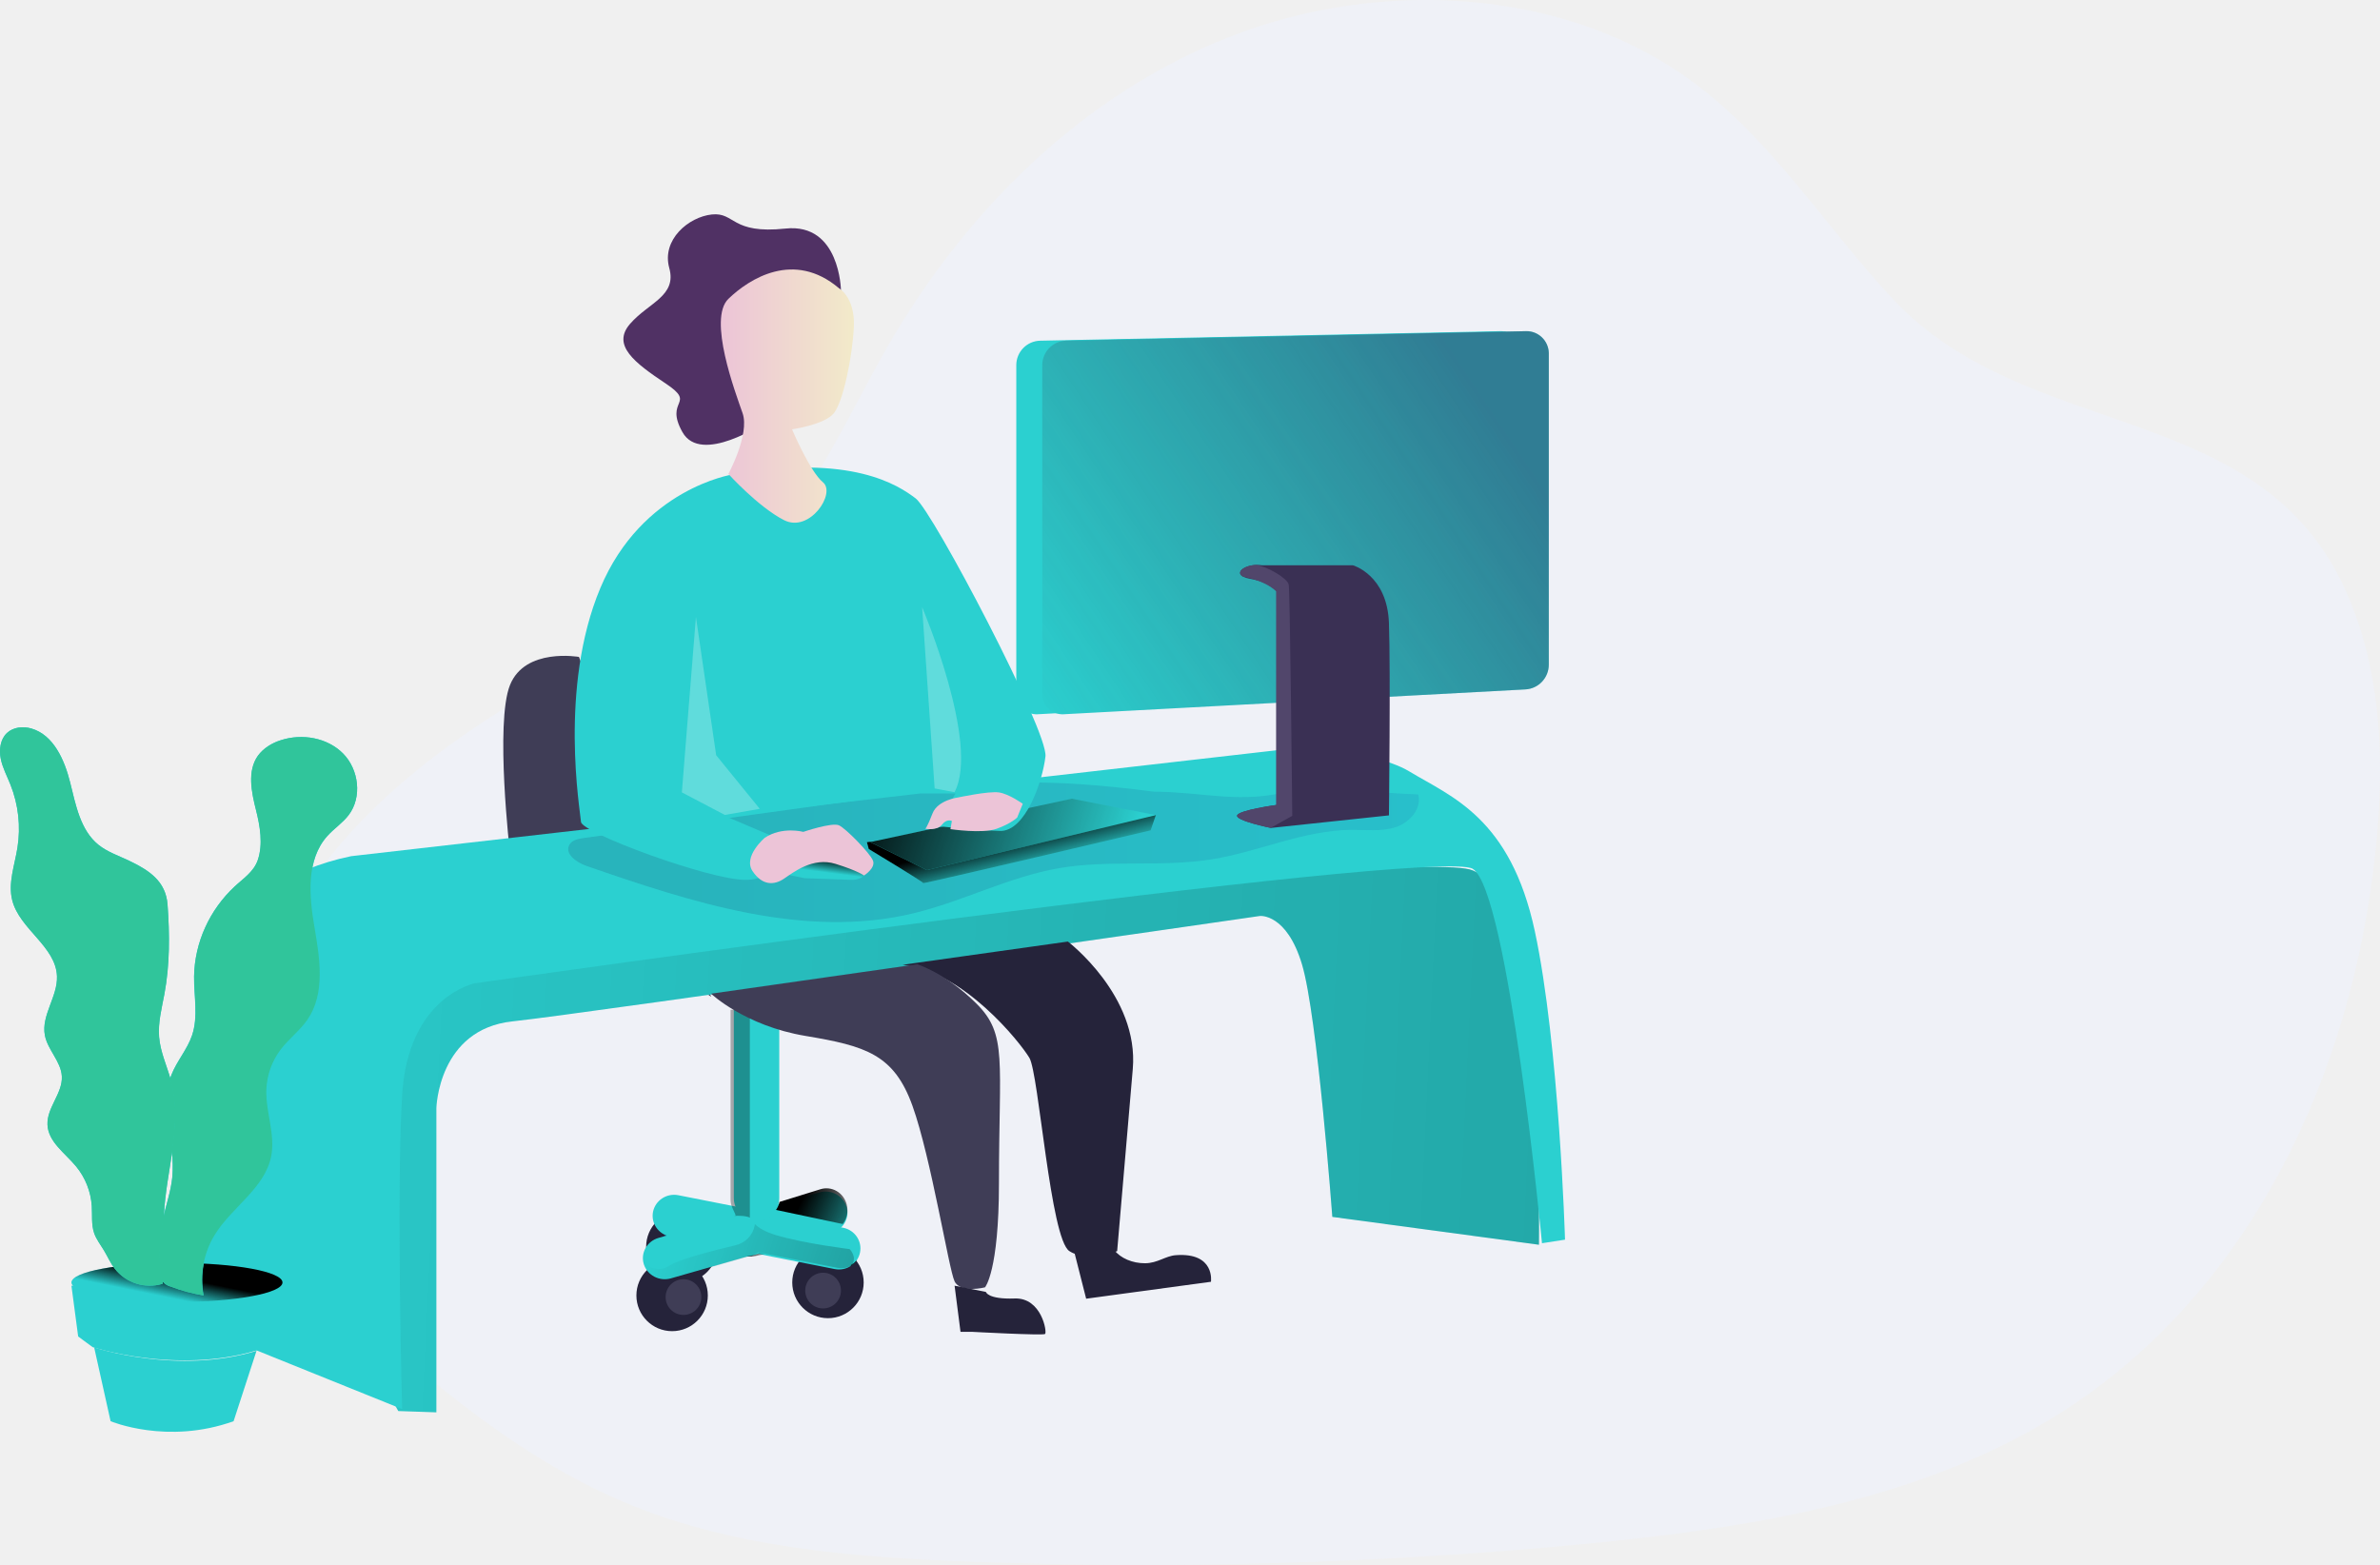
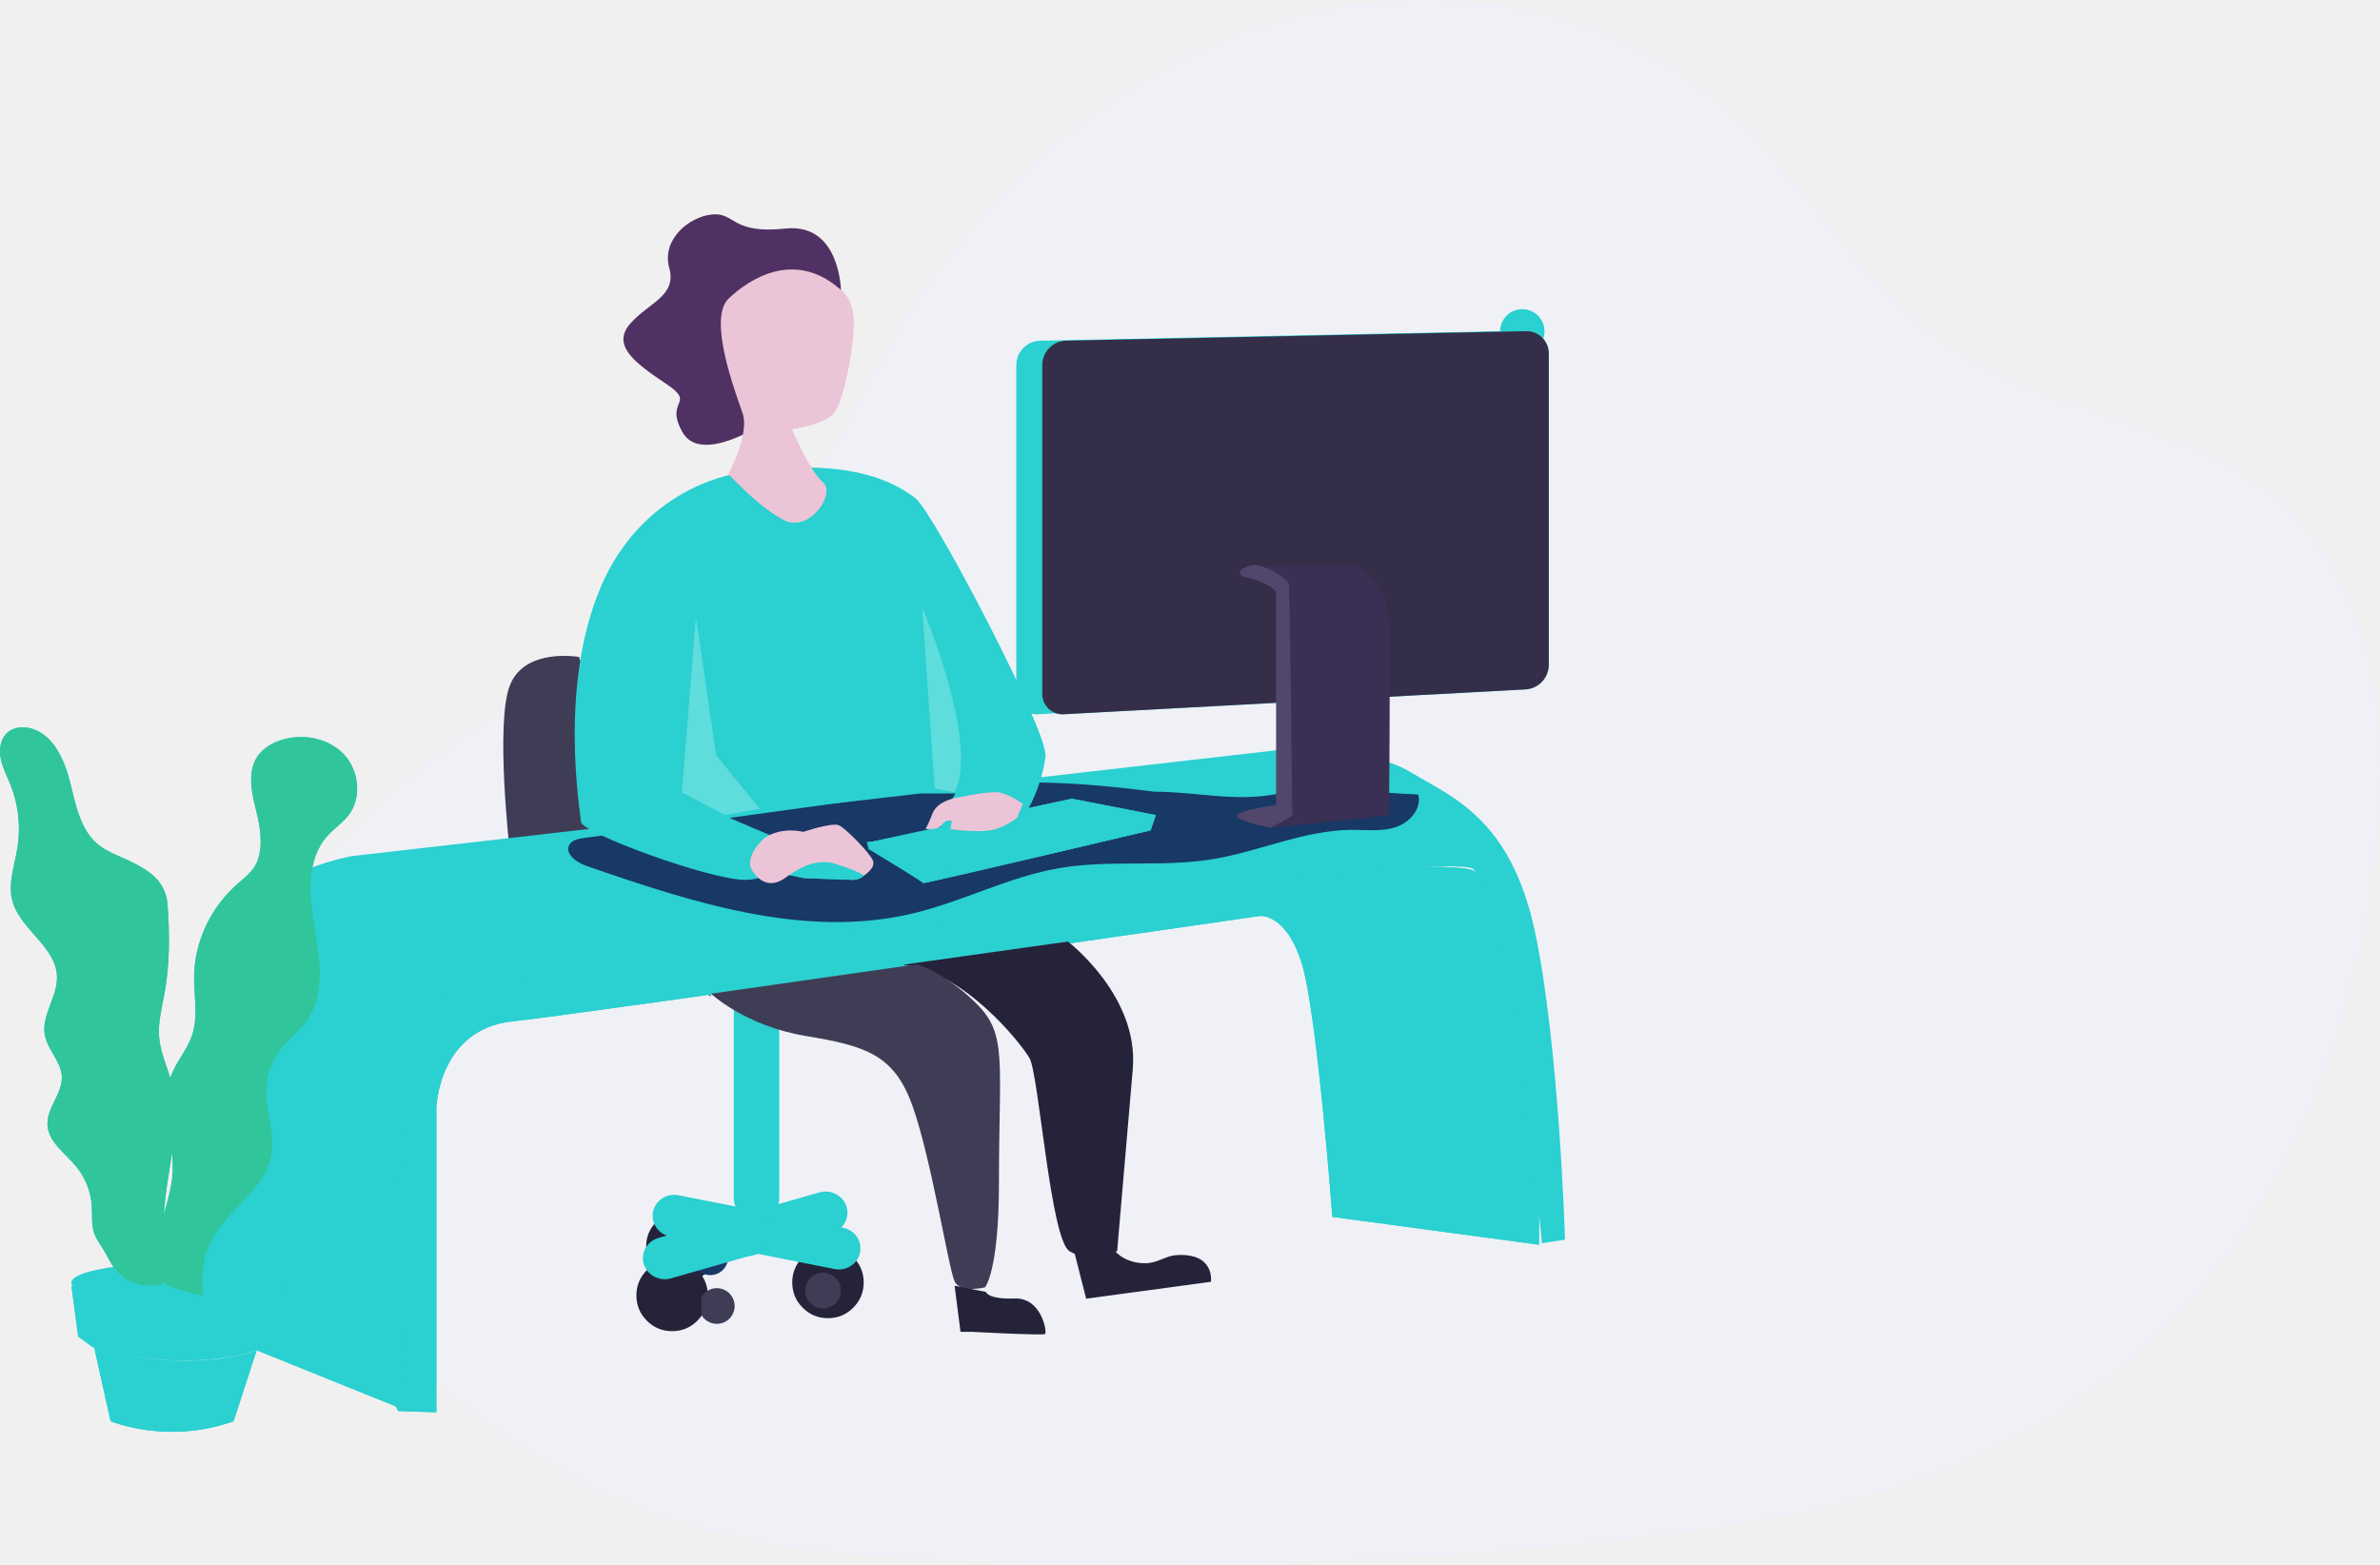
- <svg xmlns="http://www.w3.org/2000/svg" xmlns:xlink="http://www.w3.org/1999/xlink" width="733" height="482">
-   <style>.G{fill:#2bd0d0}.H{fill:#25233a}.I{fill:#3f3d56}</style>
+ <svg xmlns="http://www.w3.org/2000/svg" id="body_1" width="733" height="482">
  <defs>
-     <linearGradient id="A" x1="0%" x2="100%" y1="50%" y2="50%">
-       <stop offset="0%" stop-color="#183866" />
-       <stop offset="100%" stop-color="#1a7fc1" />
+     <linearGradient transform="matrix(1 0 0 1 0 0)" id="1" x1="0" y1="50" x2="100" y2="50">
+       <stop stop-color="#183866" offset="0%" />
+       <stop stop-color="#1A7FC1" offset="100%" />
    </linearGradient>
-     <linearGradient id="B" x1="-.13%" x2="100%" y1="50.057%" y2="50.057%">
-       <stop offset="0%" />
-       <stop offset="99%" stop-opacity="0" />
+     <linearGradient transform="matrix(1 0 0 1 0 0)" id="216" x1="14.169" y1="-41.335" x2="114.168" y2="-41.335">
+       <stop stop-color="#183866" offset="0%" />
+       <stop stop-color="#1A7FC1" offset="100%" />
    </linearGradient>
-     <linearGradient id="C" x1="176.072%" x2="310.393%" y1="-566.037%" y2="-534.629%">
-       <stop offset="0%" />
-       <stop offset="99%" stop-opacity="0" />
+     <linearGradient transform="matrix(1 0 0 1 0 0)" id="452" x1="-0.04" y1="49.993" x2="99.996" y2="49.993">
+       <stop stop-color="#ECC4D7" offset="0%" />
+       <stop stop-color="#F2EAC9" offset="100%" />
    </linearGradient>
-     <linearGradient id="D" x1="58.928%" x2="52.269%" y1="-257.998%" y2="-277.344%">
-       <stop offset="0%" />
-       <stop offset="99%" stop-opacity="0" />
+     <linearGradient transform="matrix(1 0 0 1 0 0)" id="684" x1="99.032" y1="-163.287" x2="199.03" y2="-163.287">
+       <stop stop-color="#ECC4D7" offset="0%" />
+       <stop stop-color="#F2EAC9" offset="100%" />
    </linearGradient>
-     <linearGradient id="E" x1="156.099%" x2="8.109%" y1="-63.273%" y2="-76.114%">
-       <stop offset="0%" />
-       <stop offset="99%" stop-opacity="0" />
+     <linearGradient transform="matrix(1 0 0 1 0 0)" id="921" x1="124.306" y1="-84.564" x2="224.306" y2="-84.564">
+       <stop stop-color="#ECC4D7" offset="0%" />
+       <stop stop-color="#F2EAC9" offset="100%" />
    </linearGradient>
-     <linearGradient id="F" x1="2361.044%" x2="2162.651%" y1="-16584.906%" y2="-16647.547%">
-       <stop offset="0%" />
-       <stop offset="99%" stop-opacity="0" />
+     <linearGradient transform="matrix(1 0 0 1 0 0)" id="1158" x1="128.89" y1="100.36" x2="24.06" y2="153.095">
+       <stop stop-color="#362958" offset="0%" />
+       <stop stop-color="#34313D" offset="100%" />
    </linearGradient>
-     <linearGradient id="G" x1="241.391%" x2="133.142%" y1="-426.052%" y2="-412.195%">
-       <stop offset="0%" />
-       <stop offset="99%" stop-opacity="0" />
-     </linearGradient>
-     <linearGradient id="H" x1="106.85%" x2="-35.821%" y1="22.502%" y2="19.27%">
-       <stop offset="0%" />
-       <stop offset="100%" stop-opacity="0" />
-     </linearGradient>
-     <linearGradient id="I" x1="14.169%" x2="114.168%" y1="-41.335%" y2="-41.335%">
-       <stop offset="0%" stop-color="#183866" />
-       <stop offset="100%" stop-color="#1a7fc1" />
-     </linearGradient>
-     <linearGradient id="J" x1="40.386%" x2="71.43%" y1="39.515%" y2="67.977%">
-       <stop offset="0%" />
-       <stop offset="99%" stop-opacity="0" />
-     </linearGradient>
-     <linearGradient id="K" x1="-12.531%" x2="93.689%" y1="44.923%" y2="53.42%">
-       <stop offset="0%" />
-       <stop offset="99%" stop-opacity="0" />
-     </linearGradient>
-     <linearGradient id="L" x1="53.702%" x2="43.721%" y1="42.271%" y2="80.595%">
-       <stop offset="0%" />
-       <stop offset="99%" stop-opacity="0" />
-     </linearGradient>
-     <linearGradient id="M" x1="190.926%" x2="102.154%" y1="-333.246%" y2="-335.028%">
-       <stop offset="0%" />
-       <stop offset="99%" stop-opacity="0" />
-     </linearGradient>
-     <linearGradient id="N" x1="168.578%" x2="111.53%" y1="-126.252%" y2="-126.942%">
-       <stop offset="0%" />
-       <stop offset="99%" stop-opacity="0" />
-     </linearGradient>
-     <linearGradient id="O" x1="56.989%" x2="28.128%" y1="43.618%" y2="69.958%">
-       <stop offset="0%" />
-       <stop offset="99%" stop-opacity="0" />
-     </linearGradient>
-     <linearGradient id="P" x1="58.095%" x2="57.212%" y1="-1473.571%" y2="-1370.204%">
-       <stop offset="0%" />
-       <stop offset="99%" stop-opacity="0" />
-     </linearGradient>
-     <linearGradient id="Q" x1="-.04%" x2="99.996%" y1="49.993%" y2="49.993%">
-       <stop offset="0%" stop-color="#ecc4d7" />
-       <stop offset="42%" stop-color="#efd4d1" />
-       <stop offset="100%" stop-color="#f2eac9" />
-     </linearGradient>
-     <linearGradient id="R" x1="99.032%" x2="199.03%" y1="-163.287%" y2="-163.287%">
-       <stop offset="0%" stop-color="#ecc4d7" />
-       <stop offset="42%" stop-color="#efd4d1" />
-       <stop offset="100%" stop-color="#f2eac9" />
-     </linearGradient>
-     <linearGradient id="S" x1="124.306%" x2="224.306%" y1="-84.564%" y2="-84.564%">
-       <stop offset="0%" stop-color="#ecc4d7" />
-       <stop offset="42%" stop-color="#efd4d1" />
-       <stop offset="100%" stop-color="#f2eac9" />
-     </linearGradient>
-     <linearGradient id="T" x1="128.89%" x2="24.06%" y1="100.36%" y2="153.095%">
-       <stop offset="0%" stop-color="#362958" stop-opacity=".501" />
-       <stop offset="100%" stop-color="#34313d" stop-opacity="0" />
-     </linearGradient>
-     <linearGradient id="U" x1="3990.942%" x2="3874.36%" y1="-34225.187%" y2="-34268.317%">
-       <stop offset="0%" />
-       <stop offset="99%" stop-opacity="0" />
-     </linearGradient>
-     <path id="V" d="M122.664 434.601l11.73.399v-93.745s.59-24.241 23.452-26.673 230.196-32.466 230.196-32.466 8.218-.87 12.951 14.901 9.34 77.787 9.34 77.787l63.64 8.577s1.68-109.55-21.302-115.595-323.522 24.76-323.522 24.76-22.29 116.352-6.485 142.055z" />
-     <path id="W" d="M267 259.38l.57 2.114s16.881 10.173 16.775 10.501 70.024-16.24 70.024-16.24L356 251l-89 8.38z" />
-     <path id="X" d="M247.832 270.484l14.457.512s3.672.228 4.62-2.717-5.89-9.16-6.622-9.277-19.76 5.22-17.017 10.556l4.562.926z" />
-     <path id="Y" d="M79 416.056l-7.058 21.677c-20.473 7.351-37.88 0-37.88 0L29 415s25.535 8.56 50 1.056z" />
-     <path id="Z" d="M87 396l-2.284 16.943-5.786 3.008c-24.648 7.42-50.415-1.038-50.415-1.038l-4.443-3.283L22 396h65z" />
-     <path id="a" d="M469.804 212.337l-142.25 7.655c-3.44.177-6.372-2.478-6.554-5.934V112.473c-.004-4.102 3.26-7.452 7.342-7.535l141.68-2.937c3.777-.07 6.898 2.943 6.978 6.738v95.977c-.005 4.057-3.164 7.403-7.196 7.621z" />
-     <path id="b" d="M268 259.364L330.107 246 356 251.054 285.442 268z" />
  </defs>
-   <path fill="#eff1f7" d="M583.08 92.214c-20.973-22.385-37.208-49.107-62.275-67.375-39.374-28.754-96.041-31.558-142.08-13.494s-81.905 54.474-105.544 95.703c-12.435 21.692-22.202 45.354-40.423 63.08-15.403 14.976-35.648 24.531-54.843 34.938-30.948 16.733-60.752 36.952-80.78 64.695s-28.98 64.18-16.178 95.446c8.633 21.097 26.022 37.883 43.836 53.081 20.964 17.869 43.496 34.601 69.5 45.248 32.555 13.246 68.694 16.094 104.134 17.442 62.828 2.38 125.757.601 188.319-5.323 51.23-4.844 104.011-13.113 146.874-39.88 60.043-37.484 91-106.163 97.97-173.51 2.836-26.936 2.118-54.928-8.964-79.92-26.504-59.78-98.017-45.798-139.547-90.131z" />
-   <path d="M178.317 202.334s-16.6-2.947-21.25 8.669 0 51.733 0 51.733L219 307l-40.683-104.666z" class="I" />
-   <path d="M256.202 379.727l-24.555 7.008c-3.568 1.01-7.31-.952-8.372-4.386-1.047-3.438.987-7.046 4.55-8.069l24.522-7.014c3.565-1.01 7.307.947 8.372 4.379 1.058 3.433-.96 7.045-4.517 8.082z" class="G" />
-   <circle cx="255" cy="395" r="11" class="H" />
-   <circle cx="253.5" cy="397.5" r="5.5" class="I" />
-   <circle cx="210" cy="384" r="11" class="H" />
-   <path fill="url(#A)" d="M214 384.5a5.5 5.5 0 11-11 0 5.5 5.5 0 0111 0z" />
-   <circle cx="207" cy="399" r="11" class="H" />
-   <path d="M216 399.5a5.5 5.5 0 11-11 0 5.5 5.5 0 0111 0z" class="I" />
-   <g class="G">
-     <path d="M257.085 390.874l-50.787-10.046c-3.574-.717-5.884-4.13-5.168-7.636.732-3.5 4.21-5.764 7.785-5.066l50.787 10.027c3.574.717 5.884 4.13 5.168 7.637-.723 3.507-4.204 5.781-7.785 5.084z" />
-     <path d="M226 310h14v59a7 7 0 0 1-6.997 7 6.999 6.999 0 0 1-6.996-7v-59H226z" />
-     <path d="M231.187 386.708l-24.537 7.025c-3.568 1.014-7.314-.949-8.375-4.388-1.047-3.44.987-7.05 4.548-8.074l24.537-7.005c3.564-1.01 7.304.948 8.368 4.381 1.039 3.435-.99 7.034-4.541 8.06z" />
+   <g transform="matrix(1 0 0 1 0 0)">
+     <path d="M583.08 92.214C 562.107 69.829 545.872 43.107 520.805 24.839C 481.431 -3.915 424.764 -6.719 378.725 11.345C 332.686 29.409 296.82 65.819 273.181 107.048C 260.746 128.74 250.979 152.402 232.758 170.128C 217.355 185.104 197.11 194.659 177.915 205.066C 146.967 221.799 117.163 242.018 97.135 269.761C 77.107 297.504 68.155 333.941 80.957 365.207C 89.59 386.304 106.979 403.09 124.793 418.288C 145.757 436.157 168.289 452.889 194.293 463.536C 226.848 476.782 262.987 479.63 298.427 480.978C 361.255 483.358 424.184 481.579 486.746 475.655C 537.976 470.811 590.757 462.542 633.62 435.775C 693.663 398.291 724.62 329.612 731.59 262.265C 734.426 235.329 733.708 207.337 722.626 182.345C 696.122 122.565 624.609 136.547 583.079 92.214L583.079 92.214L583.08 92.214z" stroke="none" fill="#EFF1F7" fill-rule="nonzero" />
+     <path d="M178.317 202.334C 178.317 202.334 161.717 199.387 157.067 211.003C 152.417 222.619 157.067 262.736 157.067 262.736L157.067 262.736L219 307L178.317 202.334z" stroke="none" fill="#3F3D56" fill-rule="nonzero" />
+     <path d="M256.202 379.727L231.647 386.735C 228.079 387.745 224.337 385.783 223.275 382.349C 222.228 378.911 224.262 375.303 227.825 374.28L227.825 374.28L252.347 367.266C 255.912 366.256 259.654 368.213 260.719 371.645C 261.777 375.078 259.759 378.69 256.202 379.727L256.202 379.727L256.202 379.727z" stroke="none" fill="#2BD0D0" fill-rule="nonzero" />
+     <path d="M266 395C 266 398.038 264.926 400.63 262.778 402.778C 260.63 404.926 258.038 406 255 406C 251.962 406 249.37 404.926 247.222 402.778C 245.074 400.63 244 398.038 244 395C 244 391.962 245.074 389.37 247.222 387.222C 249.37 385.074 251.962 384 255 384C 258.038 384 260.63 385.074 262.778 387.222C 264.926 389.37 266 391.962 266 395C 266 395.128 265.998 395.256 265.993 395.384" stroke="none" fill="#25233A" fill-rule="nonzero" />
+     <path d="M259 397.5C 259 399.019 258.463 400.315 257.389 401.389C 256.315 402.463 255.019 403 253.5 403C 251.981 403 250.685 402.463 249.611 401.389C 248.537 400.315 248 399.019 248 397.5C 248 395.981 248.537 394.685 249.611 393.611C 250.685 392.537 251.981 392 253.5 392C 255.019 392 256.315 392.537 257.389 393.611C 258.463 394.685 259 395.981 259 397.5C 259 397.564 258.999 397.628 258.997 397.692" stroke="none" fill="#3F3D56" fill-rule="nonzero" />
+     <path d="M221 384C 221 387.038 219.926 389.63 217.778 391.778C 215.63 393.926 213.038 395 210 395C 206.962 395 204.37 393.926 202.222 391.778C 200.074 389.63 199 387.038 199 384C 199 380.962 200.074 378.37 202.222 376.222C 204.37 374.074 206.962 373 210 373C 213.038 373 215.63 374.074 217.778 376.222C 219.926 378.37 221 380.962 221 384C 221 384.128 220.998 384.256 220.993 384.384" stroke="none" fill="#25233A" fill-rule="nonzero" />
+     <path d="M214 384.5C 215.245 382.344 217.782 381.293 220.187 381.937C 222.591 382.582 224.263 384.761 224.263 387.25C 224.263 389.739 222.591 391.918 220.187 392.563C 217.782 393.207 215.245 392.156 214 390L214 384.5L214 390L214 384.5z" stroke="none" fill="url(#1)" />
+     <path d="M218 399C 218 402.038 216.926 404.63 214.778 406.778C 212.63 408.926 210.038 410 207 410C 203.962 410 201.37 408.926 199.222 406.778C 197.074 404.63 196 402.038 196 399C 196 395.962 197.074 393.37 199.222 391.222C 201.37 389.074 203.962 388 207 388C 210.038 388 212.63 389.074 214.778 391.222C 216.926 393.37 218 395.962 218 399C 218 399.128 217.998 399.256 217.993 399.384" stroke="none" fill="#25233A" fill-rule="nonzero" />
+     <path d="M216 399.5C 217.245 397.344 219.782 396.293 222.187 396.937C 224.591 397.582 226.263 399.761 226.263 402.25C 226.263 404.739 224.591 406.918 222.187 407.563C 219.782 408.207 217.245 407.156 216 405L216 399.5L216 405L216 399.5z" stroke="none" fill="#3F3D56" fill-rule="nonzero" />
+     <g>
+       <path d="M257.085 390.874L206.298 380.828C 202.724 380.111 200.414 376.698 201.13 373.192C 201.862 369.692 205.34 367.428 208.915 368.126L208.915 368.126L259.702 378.153C 263.276 378.87 265.586 382.283 264.87 385.79C 264.147 389.297 260.666 391.571 257.085 390.874L257.085 390.874L257.085 390.874z" stroke="none" fill="#2BD0D0" fill-rule="nonzero" />
+       <path d="M226 310L240 310L240 369C 240 372.865 236.868 375.998 233.003 376C 229.138 375.998 226.006 372.865 226.007 369L226.007 369L226.007 310L226 310z" stroke="none" fill="#2BD0D0" fill-rule="nonzero" />
+       <path d="M231.187 386.708L206.65 393.733C 203.082 394.747 199.336 392.784 198.275 389.345C 197.228 385.905 199.262 382.295 202.823 381.271L202.823 381.271L227.36 374.266C 230.924 373.256 234.664 375.214 235.728 378.647C 236.767 382.082 234.738 385.681 231.187 386.707L231.187 386.707L231.187 386.708z" stroke="none" fill="#2BD0D0" fill-rule="nonzero" />
+     </g>
+     <path d="M236 386.26L232.875 386.811L236 386.26L232.875 386.811L234.18 386.583L236 386.26L232.875 386.811L234.18 386.583L236.368 386.843L236 386.26z" stroke="none" fill="none" />
+     <path d="M261 372.738L239 372.65L261 372.738L239 372.65L251.654 368.727L261 372.738L239 372.65L251.654 368.727C 253.154 369.594 254.263 371.051 254.737 372.775C 254.901 373.375 254.986 373.997 254.989 374.621L254.989 374.621L261 372.738z" stroke="none" fill="none" />
+     <path d="M225.22 371.103L225.22 311L231.163 311L231.163 374.07C 231.104 374.38 231.123 374.697 231.22 375C 230.53 374.96 229.835 374.96 229.144 375L229.144 375L229.569 374.9C 229.831 374.86 228.629 372.809 228.286 371.614L228.286 371.614L225.22 371.103z" stroke="none" fill="none" />
+     <path d="M262.289 389.8C 261.315 390.324 260.225 390.598 259.119 390.596C 258.673 390.595 258.227 390.551 257.789 390.466L257.789 390.466L235.382 386.06L233.515 385.697C 232.875 386.176 232.152 386.534 231.382 386.752L231.382 386.752L230.272 387.069L207.247 393.735C 203.733 394.742 200.045 392.792 199 389.373C 200.997 391.178 204.029 391.346 206.223 389.774C 209.034 387.878 220.225 385.031 226.564 383.517C 229.56 382.819 231.852 380.467 232.412 377.517C 232.428 377.343 232.454 377.17 232.492 377C 233.548 378.113 235.489 379.362 238.997 380.423C 247.637 383.012 261.664 384.727 261.664 384.727C 261.664 384.727 264.196 387.147 262.289 389.8L262.289 389.8L262.289 389.8z" stroke="none" fill="none" />
+     <path d="M264 388C 285.391 387.643 305.348 398.725 316.353 417.071C 327.358 435.418 327.74 458.242 317.353 476.946C 306.967 495.651 287.391 507.393 266 507.75L264 388L266 507.75L264 388z" stroke="none" fill="none" />
+     <path d="M226.3 370.559C 226.579 371.735 227.166 372.815 228 373.689L228 373.689L227.359 373.84L206.088 380C 202.817 379.187 200.662 376.135 201.044 372.854C 201.426 369.573 204.225 367.073 207.6 367C 208.053 367.001 208.505 367.045 208.95 367.132L208.95 367.132L226.3 370.559z" stroke="none" fill="none" />
+     <path d="M259 89.407C 259 89.407 258.724 68.602 241.925 70.397C 225.126 72.192 226.414 65.302 219.238 66.058C 212.062 66.814 203.728 73.844 206.121 82.526C 208.514 91.208 199.789 93.149 194.057 99.736C 188.325 106.323 195.406 111.712 205.063 118.152C 214.72 124.592 204.463 122.925 210.188 133.107C 215.913 143.289 235.295 130.282 235.295 130.282L235.295 130.282L259 89.407z" stroke="none" fill="#503164" fill-rule="nonzero" />
+     <path d="M122.664 434.601L134.394 435L134.394 341.255C 134.394 341.255 134.984 317.014 157.846 314.582C 180.708 312.15 388.042 282.116 388.042 282.116C 388.042 282.116 396.26 281.246 400.993 297.017C 405.726 312.788 410.333 374.804 410.333 374.804L410.333 374.804L473.973 383.381C 473.973 383.381 475.653 273.831 452.671 267.786C 429.689 261.741 129.149 292.546 129.149 292.546C 129.149 292.546 106.859 408.898 122.664 434.601L122.664 434.601L122.664 434.601z" stroke="none" fill="#2BD0D0" fill-rule="nonzero" />
+     <path d="M122.664 434.601L134.394 435L134.394 341.255C 134.394 341.255 134.984 317.014 157.846 314.582C 180.708 312.15 388.042 282.116 388.042 282.116C 388.042 282.116 396.26 281.246 400.993 297.017C 405.726 312.788 410.333 374.804 410.333 374.804L410.333 374.804L473.973 383.381C 473.973 383.381 475.653 273.831 452.671 267.786C 429.689 261.741 129.149 292.546 129.149 292.546C 129.149 292.546 106.859 408.898 122.664 434.601L122.664 434.601L122.664 434.601z" stroke="none" fill="#2BD0D0" fill-rule="nonzero" />
+     <path d="M62 303.784C 62 303.784 67.744 272.028 108.144 263.705L108.144 263.705L393.327 231.062C 393.327 231.062 421.323 229.902 434.131 237.649C 446.939 245.396 465.219 251.817 472.714 286.872C 480.209 321.927 482 381.814 482 381.814L482 381.814L474.91 382.914C 474.91 382.914 464.562 274.474 453.598 267.608C 442.634 260.742 146.196 302.863 146.196 302.863C 146.196 302.863 125.635 306.951 123.844 337.395C 122.053 367.839 123.844 434 123.844 434L123.844 434L62 409.057L62 303.784z" stroke="none" fill="#2BD0D0" fill-rule="nonzero" />
+     <path d="M355.425 243.844C 340.663 241.944 325.781 240.568 310.906 241.124C 299.726 241.557 288.62 243.09 277.534 244.617L277.534 244.617L179.759 258.12C 178.099 258.35 176.209 258.723 175.379 260.164C 173.787 262.916 177.529 265.628 180.561 266.676C 213.071 277.932 247.804 289.332 281.269 281.306C 296.569 277.637 310.78 270.018 326.299 267.371C 341.818 264.724 357.747 267.161 373.232 264.665C 387.789 262.32 401.649 255.656 416.404 255.591C 420.929 255.591 425.587 256.168 429.879 254.752C 434.171 253.336 437.967 249.013 436.779 244.702C 422.926 244.224 407.375 241.695 393.787 244.44C 380.338 247.152 368.893 243.844 355.425 243.844L355.425 243.844L355.425 243.844z" stroke="none" fill="url(#216)" />
+     <path d="M267 259.38L267.57 261.494C 267.57 261.494 284.451 271.667 284.345 271.995C 284.239 272.323 354.369 255.755 354.369 255.755L354.369 255.755L356 251L267 259.38z" stroke="none" fill="#2BD0D0" fill-rule="nonzero" />
+     <path d="M267 259.38L267.57 261.494C 267.57 261.494 284.451 271.667 284.345 271.995C 284.239 272.323 354.369 255.755 354.369 255.755L354.369 255.755L356 251L267 259.38z" stroke="none" fill="#2BD0D0" fill-rule="nonzero" />
+     <path d="M268 259.364L330.107 246L356 251.054L285.442 268L268 259.364z" stroke="none" fill="#2BD0D0" fill-rule="nonzero" />
+     <path d="M268 259.364L330.107 246L356 251.054L285.442 268L268 259.364z" stroke="none" fill="#2BD0D0" fill-rule="nonzero" />
+     <path d="M247.832 270.484L262.289 270.996C 262.289 270.996 265.961 271.224 266.909 268.279C 267.857 265.334 261.019 259.119 260.287 259.002C 259.555 258.885 240.527 264.222 243.27 269.558L243.27 269.558L247.832 270.484L247.832 270.484z" stroke="none" fill="#2BD0D0" fill-rule="nonzero" />
+     <path d="M247.832 270.484L262.289 270.996C 262.289 270.996 265.961 271.224 266.909 268.279C 267.857 265.334 261.019 259.119 260.287 259.002C 259.555 258.885 240.527 264.222 243.27 269.558L243.27 269.558L247.832 270.484L247.832 270.484z" stroke="none" fill="#2BD0D0" fill-rule="nonzero" />
+     <path d="M79 416.056L71.942 437.733C 51.469 445.084 34.062 437.733 34.062 437.733L34.062 437.733L29 415C 29 415 54.535 423.56 79 416.056z" stroke="none" fill="#2BD0D0" fill-rule="nonzero" />
+     <path d="M79 416.056L71.942 437.733C 51.469 445.084 34.062 437.733 34.062 437.733L34.062 437.733L29 415C 29 415 54.535 423.56 79 416.056z" stroke="none" fill="#2BD0D0" fill-rule="nonzero" />
+     <path d="M87 396L84.716 412.943L78.93 415.951C 54.282 423.371 28.515 414.913 28.515 414.913L28.515 414.913L24.072 411.63L22 396L87 396z" stroke="none" fill="#2BD0D0" fill-rule="nonzero" />
+     <path d="M87 396L84.716 412.943L78.93 415.951C 54.282 423.371 28.515 414.913 28.515 414.913L28.515 414.913L24.072 411.63L22 396L87 396z" stroke="none" fill="#2BD0D0" fill-rule="nonzero" />
+     <path d="M22 395C 22 391.686 36.551 389 54.5 389C 72.449 389 87 391.686 87 395C 87 398.314 72.449 401 54.5 401C 36.551 401 22 398.314 22 395" stroke="none" fill="#2BD0D0" fill-rule="nonzero" />
+     <path d="M22 395C 22 391.686 36.551 389 54.5 389C 72.449 389 87 391.686 87 395C 87 398.314 72.449 401 54.5 401C 36.551 401 22 398.314 22 395" stroke="none" fill="none" />
+     <g>
+       <path d="M39.641 265.03C 36.459 263.515 33.038 262.372 30.285 260.16C 24.738 255.66 23.332 247.912 21.595 240.962C 19.858 234.012 16.498 226.369 9.651 224.375C 7.089 223.638 4.084 223.93 2.136 225.765C 0.083 227.698 -0.334 230.875 0.228 233.679C 0.79 236.483 2.156 238.995 3.213 241.653C 5.68 247.831 6.431 254.561 5.385 261.13C 4.52 266.519 2.453 271.981 3.78 277.264C 6.032 286.228 17.25 291.484 17.56 300.721C 17.772 306.954 12.675 312.722 13.83 318.856C 14.682 323.394 18.835 326.936 19.06 331.548C 19.31 336.778 14.398 341.203 14.636 346.433C 14.874 351.663 20.063 355.158 23.451 359.272C 26.293 362.733 27.981 366.996 28.278 371.465C 28.456 374.256 28.099 377.147 29.004 379.792C 29.664 381.725 30.984 383.367 32.008 385.108C 33.138 386.988 33.989 389.022 35.349 390.763C 38.832 395.196 44.676 397.042 50.074 395.414C 51.124 388.464 50.206 381.374 50.497 374.349C 51.071 360.74 56.188 347.025 52.913 333.814C 51.712 328.97 49.401 324.371 48.991 319.401C 48.628 314.961 49.803 310.563 50.622 306.184C 52.312 297.14 52.286 287.79 51.592 278.646C 51.045 271.39 45.974 268.047 39.642 265.03L39.642 265.03L39.641 265.03z" stroke="none" fill="#2BD0D0" fill-rule="nonzero" />
+       <path d="M59.752 300.767C 59.699 306.829 61.082 313.097 59.14 318.852C 57.67 323.214 54.438 326.786 52.769 331.075C 48.919 340.974 54.099 352.075 53.042 362.645C 52.602 366.999 51.106 371.182 50.162 375.458C 48.989 380.871 48.702 386.438 49.311 391.943C 49.183 394.017 50.601 395.868 52.636 396.285C 55.895 397.526 59.27 398.435 62.711 399C 61.548 392.591 62.773 385.977 66.156 380.41C 71.43 371.78 81.678 365.964 83.586 356.051C 84.876 349.339 81.871 342.527 82.084 335.696C 82.238 331.149 83.804 326.763 86.566 323.148C 89.046 319.921 92.405 317.425 94.713 314.078C 100.259 306.012 98.53 295.23 96.881 285.584C 95.232 275.938 94.274 264.836 100.791 257.527C 102.853 255.217 105.539 253.483 107.408 251.014C 111.571 245.51 110.52 237.031 105.678 232.112C 100.836 227.193 93.043 225.832 86.46 227.996C 83.684 228.812 81.232 230.476 79.45 232.756C 76.125 237.47 77.455 243.91 78.865 249.513C 80.095 254.38 81.086 259.996 79.404 264.903C 78.147 268.554 74.961 270.533 72.254 273.075C 64.505 280.229 59.993 290.223 59.752 300.767L59.752 300.767L59.752 300.767z" stroke="none" fill="#2BD0D0" fill-rule="nonzero" />
+     </g>
+     <path d="M53.062 354.522C 52.124 361.115 50.77 367.761 50.492 374.373L50.492 374.373L50.492 375.038C 50.478 375.202 50.44 375.363 50.381 375.517C 49.209 380.935 48.917 386.507 49.515 392.018C 49.551 392.911 49.776 393.786 50.175 394.584C 50.143 394.863 50.103 395.135 50.064 395.414C 44.665 397.043 38.819 395.196 35.334 390.762C 34.014 389.021 33.121 386.987 31.992 385.107C 30.935 383.359 29.647 381.717 28.987 379.79C 28.082 377.131 28.438 374.254 28.26 371.463C 27.963 366.993 26.275 362.729 23.432 359.267C 20.043 355.18 14.845 351.751 14.614 346.434C 14.383 341.117 19.29 336.778 19.039 331.547C 18.815 326.935 14.66 323.393 13.809 318.854C 12.652 312.719 17.771 306.951 17.54 300.717C 17.23 291.479 6.008 286.222 3.755 277.257C 2.435 271.973 4.495 266.51 5.36 261.121C 6.411 254.56 5.67 247.836 3.214 241.661C 2.157 239.003 0.79 236.498 0.228 233.686C -0.334 230.874 0.083 227.705 2.137 225.764C 4.119 223.93 7.091 223.638 9.654 224.375C 16.51 226.369 19.858 234.039 21.602 240.99C 23.346 247.941 24.746 255.684 30.294 260.19C 33.036 262.417 36.47 263.546 39.654 265.062C 45.994 268.079 51.067 271.422 51.609 278.612C 52.269 287.757 52.329 297.108 50.639 306.153C 49.819 310.533 48.657 314.933 49.007 319.372C 49.357 323.811 51.279 328.012 52.534 332.318L52.534 332.318L52.93 333.787C 54.595 340.626 54.06 347.544 53.062 354.522L53.062 354.522L53.062 354.522z" stroke="none" fill="#30C59B" fill-rule="nonzero" />
+     <path d="M49.718 394C 49.416 393.204 49.246 392.363 49.216 391.512C 48.785 386.157 48.999 380.769 49.853 375.465L49.853 375.465L49.933 375C 49.762 381.346 50.307 387.744 49.718 394L49.718 394L49.718 394z" stroke="none" fill="none" />
+     <path d="M107.393 251.014C 105.522 253.484 102.831 255.216 100.766 257.527C 94.239 264.83 95.198 275.937 96.85 285.584C 98.502 295.231 100.233 306.012 94.678 314.079C 92.368 317.399 89.004 319.921 86.519 323.148C 83.753 326.762 82.183 331.148 82.029 335.696C 81.817 342.527 84.827 349.339 83.535 356.051C 81.624 365.964 71.36 371.793 66.078 380.411C 62.703 385.981 61.485 392.593 62.654 399C 59.217 398.436 55.845 397.526 52.59 396.285C 51.701 396.022 50.893 395.534 50.246 394.87C 50.154 394.762 50.071 394.647 49.999 394.525C 49.586 393.735 49.348 392.865 49.3 391.975C 48.701 386.469 49 380.901 50.186 375.491C 50.219 375.331 50.259 375.172 50.299 375.013C 51.245 370.903 52.644 366.873 53.07 362.677C 53.297 359.957 53.243 357.22 52.91 354.511C 53.916 347.54 54.455 340.629 52.757 333.843C 52.637 333.353 52.497 332.861 52.357 332.376C 52.484 331.951 52.63 331.526 52.797 331.108C 54.469 326.819 57.706 323.248 59.177 318.885C 61.116 313.129 59.737 306.862 59.79 300.8C 59.877 290.33 64.613 280.22 72.219 273.075C 74.929 270.533 78.12 268.555 79.379 264.903C 81.064 259.996 80.045 254.38 78.839 249.513C 77.421 243.91 76.075 237.47 79.426 232.756C 81.091 230.419 83.716 228.899 86.446 227.996C 93.013 225.831 100.853 227.192 105.695 232.112C 110.537 237.032 111.563 245.542 107.393 251.014L107.393 251.014L107.393 251.014z" stroke="none" fill="#30C59B" fill-rule="nonzero" />
+     <path d="M225.573 146.146C 225.573 146.146 197.756 150.446 184.889 181.123C 172.022 211.8 178.713 249.806 178.938 253.15C 179.163 256.494 218.366 271 229.573 271C 240.78 271 243.115 259.771 243.115 259.771L243.115 259.771L223.312 251.338L283.482 244.389L294.286 244.389L288.335 254.421C 288.335 254.421 300.078 255.651 307.927 255.932C 315.776 256.213 321.105 240.692 321.984 232.973C 322.863 225.254 287.317 157.515 282.007 153.503C 276.697 149.491 262.29 139.686 225.573 146.146L225.573 146.146L225.573 146.146z" stroke="none" fill="#2BD0D0" fill-rule="nonzero" />
+     <path d="M258.392 88.776C 258.392 88.776 263.424 91.606 262.972 100.761C 262.52 109.916 259.682 123.693 256.819 127.261C 253.956 130.829 243.939 132.229 243.939 132.229C 243.939 132.229 249.403 145.206 253.469 148.555C 257.535 151.904 249.383 164.242 241.454 160.194C 233.525 156.146 224.334 145.978 224.334 145.978C 224.334 145.978 230.946 133.733 228.71 127.288C 226.474 120.843 217.938 98.224 224.334 92.046C 230.73 85.868 244.52 77.011 258.392 88.776L258.392 88.776L258.392 88.776z" stroke="none" fill="url(#452)" />
+     <path d="M214.334 190L210 244.055L223.238 251L234 249.122L220.572 232.618L214.334 190zM284 187C 284 187 301.909 229.077 293.97 244L293.97 244L287.854 242.84L284 187z" stroke="none" fill="#FFFFFF" fill-rule="nonzero" fill-opacity="0.247" />
+     <path d="M235.522 258.045C 235.522 258.045 228.756 263.82 231.776 268.312C 234.796 272.804 238.401 272.675 241.407 270.667C 244.413 268.659 250.318 263.891 257.353 266.079C 264.388 268.267 266.097 269.659 266.097 269.659C 266.097 269.659 269.802 267.343 268.841 265.02C 267.88 262.697 260.521 255.17 258.389 254.195C 256.257 253.22 247.406 256.216 247.406 256.216C 247.406 256.216 240.903 254.458 235.522 258.046L235.522 258.046L235.522 258.045z" stroke="none" fill="url(#684)" />
+     <path d="M295.191 245.598C 295.191 245.598 288.806 246.357 287.193 250.555C 285.58 254.753 285 255.265 285 255.265C 285 255.265 288.606 255.955 290.106 254.001C 291.606 252.047 293.165 252.868 293.165 252.868L293.165 252.868L292.718 255.375C 292.718 255.375 302.516 256.852 306.942 255.265C 311.368 253.678 313.267 251.812 313.267 251.812L313.267 251.812L315 247.572C 315 247.572 310.82 244.542 307.668 244.072C 304.516 243.602 295.191 245.598 295.191 245.598L295.191 245.598L295.191 245.598z" stroke="none" fill="url(#921)" />
+     <path d="M328.893 290C 328.893 290 350.827 306.687 348.877 329.259L348.877 329.259L344.064 385.346C 344.064 385.346 335.218 389.068 329.357 385.346C 323.496 381.624 319.946 330.696 317.042 325.833C 314.138 320.97 296.667 299.043 278 297.154L278 297.154L328.893 290z" stroke="none" fill="#25233A" fill-rule="nonzero" />
+     <path d="M219 306.058C 219 306.058 229.444 315.953 248.062 319.06C 266.68 322.167 275.359 324.76 281.049 340.665C 286.739 356.57 292.197 390.802 293.984 394.628C 295.771 398.454 303.366 396.502 303.366 396.502C 303.366 396.502 307.662 391.607 307.662 364.388C 307.662 326.442 310.317 318.664 300.749 309.132C 291.181 299.6 282.477 297 282.477 297L282.477 297L219 306.058z" stroke="none" fill="#3F3D56" fill-rule="nonzero" />
+     <path d="M294 396L295.82 410.197L299.228 410.197C 299.228 410.197 321.176 411.384 321.864 410.872C 322.552 410.36 320.807 399.629 312.492 399.932C 304.177 400.235 303.631 397.909 303.631 397.909L303.631 397.909L294 396zM331 386.156L334.518 400L372.955 394.788C 372.955 394.788 374.308 385.695 362.132 386.597C 358.918 386.831 356.524 389.062 352.661 389.082C 348.798 389.102 345.098 387.539 343.15 385L343.15 385L331 386.156z" stroke="none" fill="#25233A" fill-rule="nonzero" />
+     <g>
+       <path d="M461.804 212.337L319.561 219.991C 316.121 220.172 313.185 217.521 313 214.065L313 214.065L313 112.473C 313.003 108.372 316.267 105.025 320.348 104.938L320.348 104.938L462.009 102.001C 462.044 98.243 465.106 95.218 468.865 95.229C 472.623 95.241 475.667 98.285 475.679 102.043C 475.69 105.802 472.665 108.864 468.907 108.899L320.348 104.938L462.009 102.001L468.907 108.899L468.907 204.87C 468.902 208.926 465.743 212.272 461.711 212.491L461.711 212.491L461.804 212.337z" stroke="none" fill="#2BD0D0" fill-rule="nonzero" />
+       <path d="M469.804 212.337L327.554 219.992C 324.114 220.169 321.182 217.514 321 214.058L321 214.058L321 112.473C 320.996 108.371 324.26 105.021 328.342 104.938L328.342 104.938L470.022 102.001C 473.799 101.931 476.92 104.944 477 108.739L477 108.739L477 204.716C 476.995 208.773 473.836 212.119 469.804 212.337z" stroke="none" fill="#2BD0D0" fill-rule="nonzero" />
+     </g>
+     <path d="M469.804 212.337L327.554 219.992C 324.114 220.169 321.182 217.514 321 214.058L321 214.058L321 112.473C 320.996 108.371 324.26 105.021 328.342 104.938L328.342 104.938L470.022 102.001C 473.799 101.931 476.92 104.944 477 108.739L477 108.739L477 204.716C 476.995 208.773 473.836 212.119 469.804 212.337z" stroke="none" fill="url(#1158)" />
+     <path d="M427.773 251.138L391.478 255C 391.478 255 380.425 252.77 381.023 251.138C 381.621 249.506 393.179 247.933 393.179 247.933L393.179 247.933L393.179 182.129C 393.079 181.983 391.558 180.045 387.39 178.81C 386.583 178.571 385.761 178.38 384.931 178.24C 384.217 178.136 383.523 177.925 382.871 177.616C 380.392 176.336 383.131 174.106 386.978 174.006C 387.581 173.985 388.184 174.02 388.78 174.112L388.78 174.112L416.693 174.112C 416.693 174.112 427.261 177.085 427.773 191.923C 428.285 206.761 427.773 251.138 427.773 251.138L427.773 251.138L427.773 251.138z" stroke="none" fill="#3A3054" fill-rule="nonzero" />
+     <path d="M398 251.277L391.322 255C 391.322 255 380.434 252.77 381.023 251.137C 381.612 249.504 393.018 247.932 393.018 247.932L393.018 247.932L393.018 182.123C 392.88 181.971 391.211 180.225 387.315 178.805C 385.865 178.288 384.377 177.888 382.863 177.61C 380.421 176.33 383.118 174.1 386.909 174C 390.137 174.445 396.494 178.028 396.907 180.073C 397.32 182.118 398 251.277 398 251.277z" stroke="none" fill="#51466B" fill-rule="nonzero" />
+     <path d="M263 389C 262.119 390.001 261.71 390.37 262.23 389.547C 262.5 389.388 262.757 389.205 263 389z" stroke="none" fill="none" />
  </g>
-   <path fill="url(#B)" d="M236 386.26l-3.125.551a12.89 12.89 0 01-2.875.172l1.305-.228a10.302 10.302 0 002.507-.755l2.188.26z" />
-   <path fill="url(#C)" d="M261 372.738a6.914 6.914 0 01-1.46 4.262L239 372.65a7.113 7.113 0 001.098-2.462l12.654-3.923a6.201 6.201 0 014.913.579c1.5.867 2.609 2.324 3.083 4.048.164.6.249 1.222.252 1.846z" />
-   <path fill="url(#D)" d="M225.22 371.103a5.776 5.776 0 01-.22-1.58V311h5.943v63.07c-.059.31-.04.627.057.93a9.278 9.278 0 00-2.845-.511c-.69-.04-1.385-.04-2.076 0l.425-.1c.262-.04-.94-2.091-1.283-3.286z" opacity=".31" />
-   <path fill="url(#E)" d="M262.289 389.8a6.67 6.67 0 0 1-3.17.796 7.063 7.063 0 0 1-1.33-.13l-22.407-4.406-1.867-.363a6.54 6.54 0 0 1-2.133 1.055l-1.11.317-23.025 6.666c-3.514 1.007-7.202-.943-8.247-4.362 1.997 1.805 5.029 1.973 7.223.401 2.811-1.896 14.002-4.743 20.341-6.257 2.996-.698 5.288-3.05 5.848-6a4.14 4.14 0 0 1 .08-.517c1.056 1.113 2.997 2.362 6.505 3.423 8.64 2.589 22.667 4.304 22.667 4.304s2.532 2.42.625 5.073z" opacity=".31" />
-   <path fill="url(#F)" d="M264 388a7.624 7.624 0 01-2 2 119.75 119.75 0 002-2z" />
-   <path fill="url(#G)" d="M226.3 370.559a6.82 6.82 0 0 0 1.7 3.13l-.641.151-21.271 6.16c-3.271-.813-5.426-3.865-5.044-7.146s3.181-5.781 6.556-5.854a7.14 7.14 0 0 1 1.35.132l17.35 3.427z" />
-   <path fill="#503164" d="M259 89.407s-.276-20.805-17.075-19.01-15.511-5.095-22.687-4.339-15.51 7.786-13.117 16.468-6.332 10.623-12.064 17.21 1.349 11.976 11.006 18.416-.6 4.773 5.125 14.955 25.107-2.825 25.107-2.825L259 89.407z" />
-   <use xlink:href="#V" class="G" />
-   <use xlink:href="#V" fill="url(#H)" opacity=".197" />
-   <path d="M62 303.784s5.744-31.756 46.144-40.079l285.183-32.643s27.996-1.16 40.804 6.587 31.088 14.168 38.583 49.223S482 381.814 482 381.814l-7.09 1.1s-10.348-108.44-21.312-115.306-307.402 35.255-307.402 35.255-20.561 4.088-22.352 34.532 0 96.605 0 96.605L62 409.057V303.784z" class="G" />
-   <path fill="url(#I)" d="M355.425 243.844c-14.762-1.9-29.644-3.276-44.519-2.72-11.18.433-22.286 1.966-33.372 3.493l-97.775 13.503c-1.66.23-3.55.603-4.38 2.044-1.592 2.752 2.15 5.464 5.182 6.512 32.51 11.256 67.243 22.656 100.708 14.63 15.3-3.669 29.511-11.288 45.03-13.935s31.448-.21 46.933-2.706c14.557-2.345 28.417-9.009 43.172-9.074 4.525 0 9.183.577 13.475-.839s8.088-5.739 6.9-10.05c-13.853-.478-29.404-3.007-42.992-.262-13.449 2.712-24.894-.596-38.362-.596z" opacity=".19" />
-   <use xlink:href="#W" class="G" />
-   <use xlink:href="#W" fill="url(#J)" />
-   <use xlink:href="#b" class="G" />
-   <use xlink:href="#b" fill="url(#K)" />
-   <use xlink:href="#X" class="G" />
-   <use xlink:href="#X" fill="url(#L)" />
-   <use xlink:href="#Y" class="G" />
-   <use xlink:href="#Y" fill="url(#M)" />
-   <use xlink:href="#Z" class="G" />
-   <use xlink:href="#Z" fill="url(#N)" />
-   <ellipse cx="54.5" cy="395" rx="32.5" ry="6" class="G" />
-   <ellipse cx="54.5" cy="395" fill="url(#O)" rx="32.5" ry="6" />
-   <g class="G">
-     <path d="M39.641 265.03c-3.182-1.515-6.603-2.658-9.356-4.87-5.547-4.5-6.953-12.248-8.69-19.198s-5.097-14.593-11.944-16.587c-2.562-.737-5.567-.445-7.515 1.39-2.053 1.933-2.47 5.11-1.908 7.914s1.928 5.316 2.985 7.974a36.878 36.878 0 0 1 2.172 19.477c-.865 5.389-2.932 10.851-1.605 16.134 2.252 8.964 13.47 14.22 13.78 23.457.212 6.233-4.885 12.001-3.73 18.135.852 4.538 5.005 8.08 5.23 12.692.25 5.23-4.662 9.655-4.424 14.885s5.427 8.725 8.815 12.839a21.453 21.453 0 0 1 4.827 12.193c.178 2.791-.179 5.682.726 8.327.66 1.933 1.98 3.575 3.004 5.316 1.13 1.88 1.981 3.914 3.341 5.655a13.696 13.696 0 0 0 14.725 4.651c1.05-6.95.132-14.04.423-21.065.574-13.609 5.691-27.324 2.416-40.535-1.201-4.844-3.512-9.443-3.922-14.413-.363-4.44.812-8.838 1.631-13.217 1.69-9.044 1.664-18.394.97-27.538-.547-7.256-5.618-10.599-11.95-13.616z" />
-     <path d="M59.752 300.767c-.053 6.062 1.33 12.33-.612 18.085-1.47 4.362-4.702 7.934-6.371 12.223-3.85 9.899 1.33 21 .273 31.57-.44 4.354-1.936 8.537-2.88 12.813a51.236 51.236 0 0 0-.851 16.485 4.17 4.17 0 0 0 3.325 4.342A51.942 51.942 0 0 0 62.711 399a26.638 26.638 0 0 1 3.445-18.59c5.274-8.63 15.522-14.446 17.43-24.359 1.29-6.712-1.715-13.524-1.502-20.355a21.886 21.886 0 0 1 4.482-12.548c2.48-3.227 5.839-5.723 8.147-9.07 5.546-8.066 3.817-18.848 2.168-28.494s-2.607-20.748 3.91-28.057c2.062-2.31 4.748-4.044 6.617-6.513 4.163-5.504 3.112-13.983-1.73-18.902s-12.635-6.28-19.218-4.116a13.86 13.86 0 0 0-7.01 4.76c-3.325 4.714-1.995 11.154-.585 16.757 1.23 4.867 2.221 10.483.539 15.39-1.257 3.651-4.443 5.63-7.15 8.172a38.903 38.903 0 0 0-12.502 27.692z" />
-   </g>
-   <path fill="#30c59b" d="M53.062 354.522c-.938 6.593-2.292 13.239-2.57 19.851v.665a1.757 1.757 0 0 1-.111.479 51.684 51.684 0 0 0-.866 16.501c.036.893.261 1.768.66 2.566-.032.279-.072.551-.111.83a13.702 13.702 0 0 1-14.73-4.652c-1.32-1.741-2.213-3.775-3.342-5.655-1.057-1.748-2.345-3.39-3.005-5.317-.905-2.659-.549-5.536-.727-8.327a21.453 21.453 0 0 0-4.828-12.196c-3.389-4.087-8.587-7.516-8.818-12.833s4.676-9.656 4.425-14.887c-.224-4.612-4.379-8.154-5.23-12.693-1.157-6.135 3.962-11.903 3.731-18.137-.31-9.238-11.532-14.495-13.785-23.46-1.32-5.284.74-10.747 1.605-16.136a36.876 36.876 0 0 0-2.146-19.46c-1.057-2.658-2.424-5.163-2.986-7.975s-.145-5.981 1.909-7.922c1.982-1.834 4.954-2.126 7.517-1.389 6.856 1.994 10.204 9.664 11.948 16.615s3.144 14.694 8.692 19.2c2.742 2.227 6.176 3.356 9.36 4.872 6.34 3.017 11.413 6.36 11.955 13.55.66 9.145.72 18.496-.97 27.541-.82 4.38-1.982 8.78-1.632 13.219s2.272 8.64 3.527 12.946l.396 1.469c1.665 6.839 1.13 13.757.132 20.735z" />
-   <path fill="url(#P)" d="M49.718 394a7.789 7.789 0 0 1-.502-2.488 67.11 67.11 0 0 1 .637-16.047l.08-.465c-.171 6.346.374 12.744-.215 19z" />
-   <path fill="#30c59b" d="M107.393 251.014c-1.871 2.47-4.562 4.202-6.627 6.513-6.527 7.303-5.568 18.41-3.916 28.057s3.383 20.428-2.172 28.495c-2.31 3.32-5.674 5.842-8.159 9.069a21.865 21.865 0 0 0-4.49 12.548c-.212 6.831 2.798 13.643 1.506 20.355-1.911 9.913-12.175 15.742-17.457 24.36A26.644 26.644 0 0 0 62.654 399a51.824 51.824 0 0 1-10.064-2.715 5.425 5.425 0 0 1-2.344-1.415 2.503 2.503 0 0 1-.247-.345 6.232 6.232 0 0 1-.699-2.55 51.15 51.15 0 0 1 .886-16.484c.033-.16.073-.319.113-.478.946-4.11 2.345-8.14 2.771-12.336a39.84 39.84 0 0 0-.16-8.166c1.006-6.971 1.545-13.882-.153-20.668-.12-.49-.26-.982-.4-1.467.127-.425.273-.85.44-1.268 1.672-4.289 4.909-7.86 6.38-12.223 1.939-5.756.56-12.023.613-18.085.087-10.47 4.823-20.58 12.429-27.725 2.71-2.542 5.901-4.52 7.16-8.172 1.685-4.907.666-10.523-.54-15.39-1.418-5.603-2.764-12.043.587-16.757 1.665-2.337 4.29-3.857 7.02-4.76 6.567-2.165 14.407-.804 19.249 4.116s5.868 13.43 1.698 18.902z" />
-   <path d="M225.573 146.146s-27.817 4.3-40.684 34.977-6.176 68.683-5.951 72.027S218.366 271 229.573 271s13.542-11.229 13.542-11.229l-19.803-8.433 60.17-6.949h10.804l-5.951 10.032s11.743 1.23 19.592 1.511 13.178-15.24 14.057-22.959-34.667-75.458-39.977-79.47-19.717-13.817-56.434-7.357z" class="G" />
-   <path fill="url(#Q)" d="M258.392 88.776s5.032 2.83 4.58 11.985-3.29 22.932-6.153 26.5-12.88 4.968-12.88 4.968 5.464 12.977 9.53 16.326-4.086 15.687-12.015 11.639-17.12-14.216-17.12-14.216 6.612-12.245 4.376-18.69-10.772-29.064-4.376-35.242 20.186-15.035 34.058-3.27z" />
-   <path fill="#fff" opacity=".25" d="M214.334 190L210 244.055 223.238 251 234 249.122l-13.428-16.504zM284 187s17.909 42.077 9.97 57l-6.116-1.16L284 187z" />
-   <path fill="url(#R)" d="M235.522 258.045s-6.766 5.775-3.746 10.267 6.625 4.363 9.631 2.355 8.911-6.776 15.946-4.588 8.744 3.58 8.744 3.58 3.705-2.316 2.744-4.639-8.32-9.85-10.452-10.825-10.983 2.021-10.983 2.021-6.503-1.758-11.884 1.83z" />
-   <path fill="url(#S)" d="M295.191 245.598s-6.385.759-7.998 4.957-2.193 4.71-2.193 4.71 3.606.69 5.106-1.264 3.059-1.133 3.059-1.133l-.447 2.507s9.798 1.477 14.224-.11 6.325-3.453 6.325-3.453l1.733-4.24s-4.18-3.03-7.332-3.5-12.477 1.526-12.477 1.526z" />
-   <path d="M328.893 290s21.934 16.687 19.984 39.259l-4.813 56.087s-8.846 3.722-14.707 0-9.411-54.65-12.315-59.513-20.375-26.79-39.042-28.679L328.893 290z" class="H" />
-   <path d="M219 306.058s10.444 9.895 29.062 13.002 27.297 5.7 32.987 21.605 11.148 50.137 12.935 53.963 9.382 1.874 9.382 1.874 4.296-4.895 4.296-32.114c0-37.946 2.655-45.724-6.913-55.256S282.477 297 282.477 297L219 306.058z" class="I" />
-   <path d="M294 396l1.82 14.197h3.408s21.948 1.187 22.636.675-1.057-11.243-9.372-10.94-8.861-2.023-8.861-2.023L294 396zm37-9.844L334.518 400l38.437-5.212s1.353-9.093-10.823-8.191c-3.214.234-5.608 2.465-9.471 2.485s-7.563-1.543-9.511-4.082L331 386.156z" class="H" />
-   <g class="G">
-     <path d="M461.804 212.337l-142.243 7.654c-3.44.181-6.376-2.47-6.561-5.926V112.473c.003-4.101 3.267-7.448 7.348-7.535l141.661-2.937a6.835 6.835 0 014.886 1.917 6.898 6.898 0 012.105 4.827v95.971c-.005 4.056-3.164 7.402-7.196 7.621z" />
-     <use xlink:href="#a" />
-   </g>
-   <use xlink:href="#a" fill="url(#T)" />
-   <path fill="#3a3054" d="M427.773 251.138L391.478 255s-11.053-2.23-10.455-3.862 12.156-3.205 12.156-3.205v-65.804c-.1-.146-1.621-2.084-5.789-3.319a20.87 20.87 0 0 0-2.459-.57 7.252 7.252 0 0 1-2.06-.624c-2.479-1.28.26-3.51 4.107-3.61a9.625 9.625 0 0 1 1.802.106h27.913s10.568 2.973 11.08 17.811 0 59.215 0 59.215z" />
-   <path fill="#51466b" d="M398 251.277L391.322 255s-10.888-2.23-10.299-3.863 11.995-3.205 11.995-3.205v-65.809c-.138-.152-1.807-1.898-5.703-3.318a28.64 28.64 0 0 0-4.452-1.195c-2.442-1.28.255-3.51 4.046-3.61 3.228.445 9.585 4.028 9.998 6.073S398 251.277 398 251.277z" />
-   <path fill="url(#U)" d="M263 389c-.881 1.001-1.29 1.37-.77.547.27-.159.527-.342.77-.547z" />
</svg>
